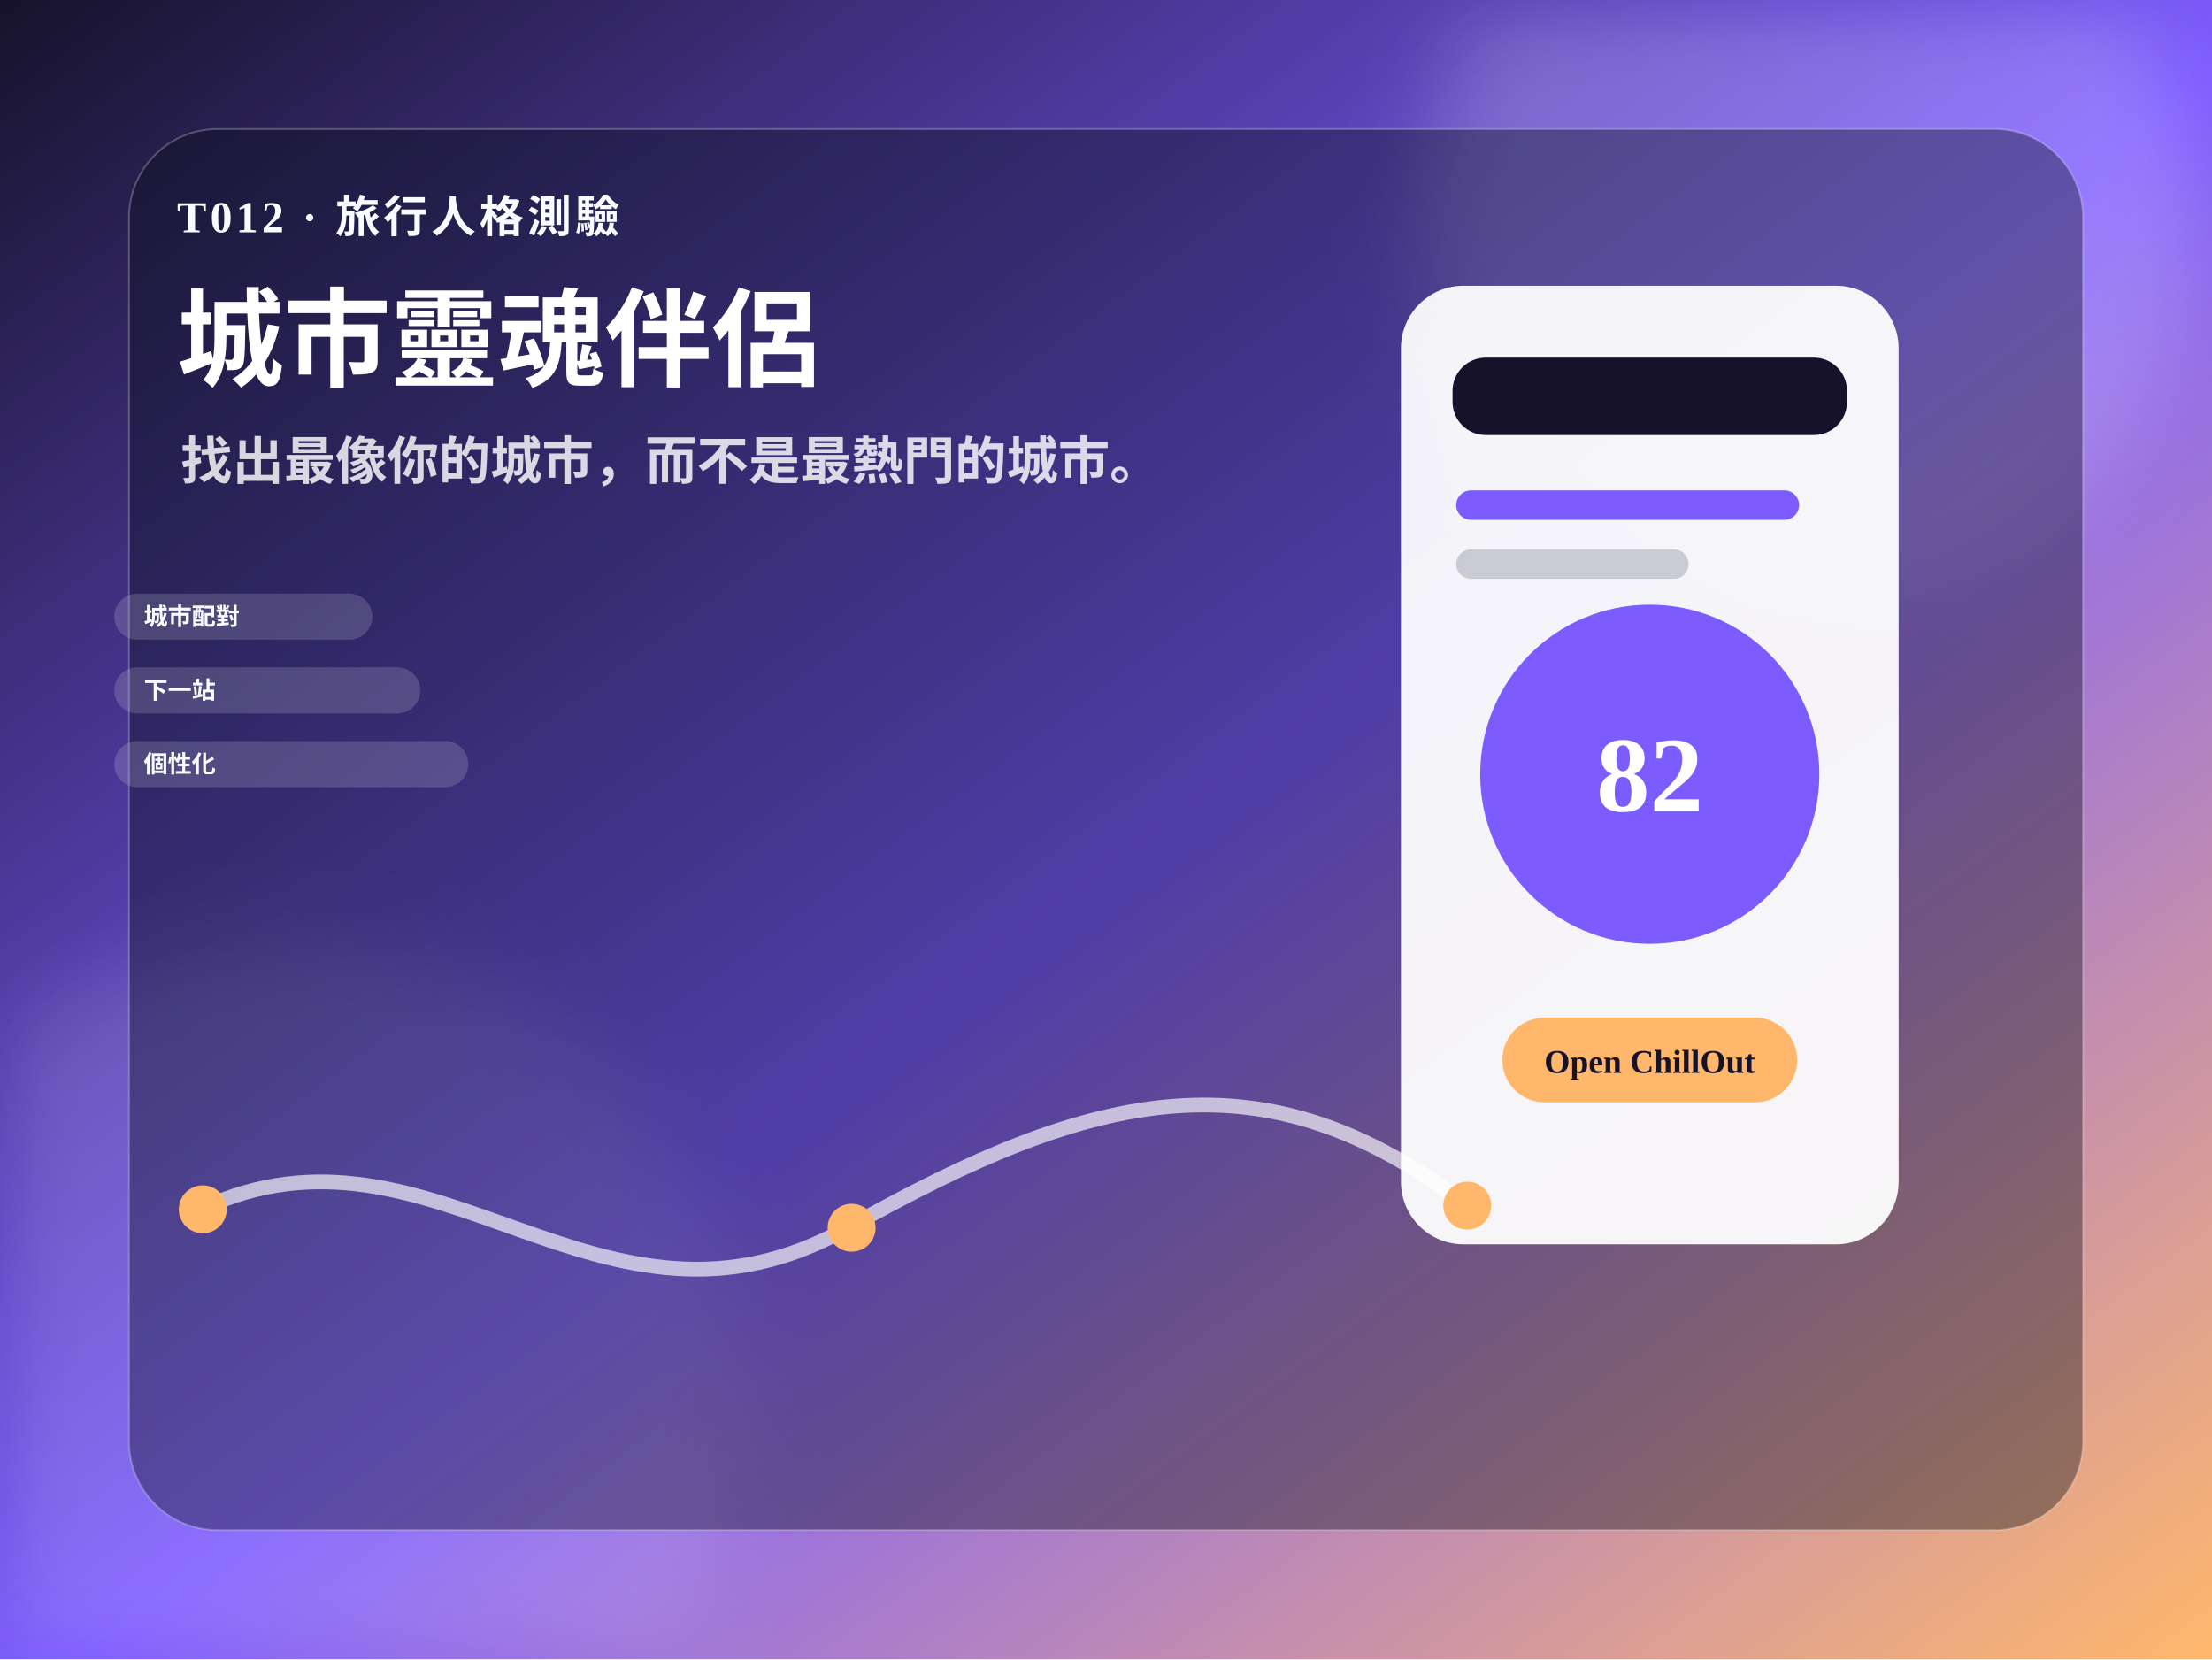
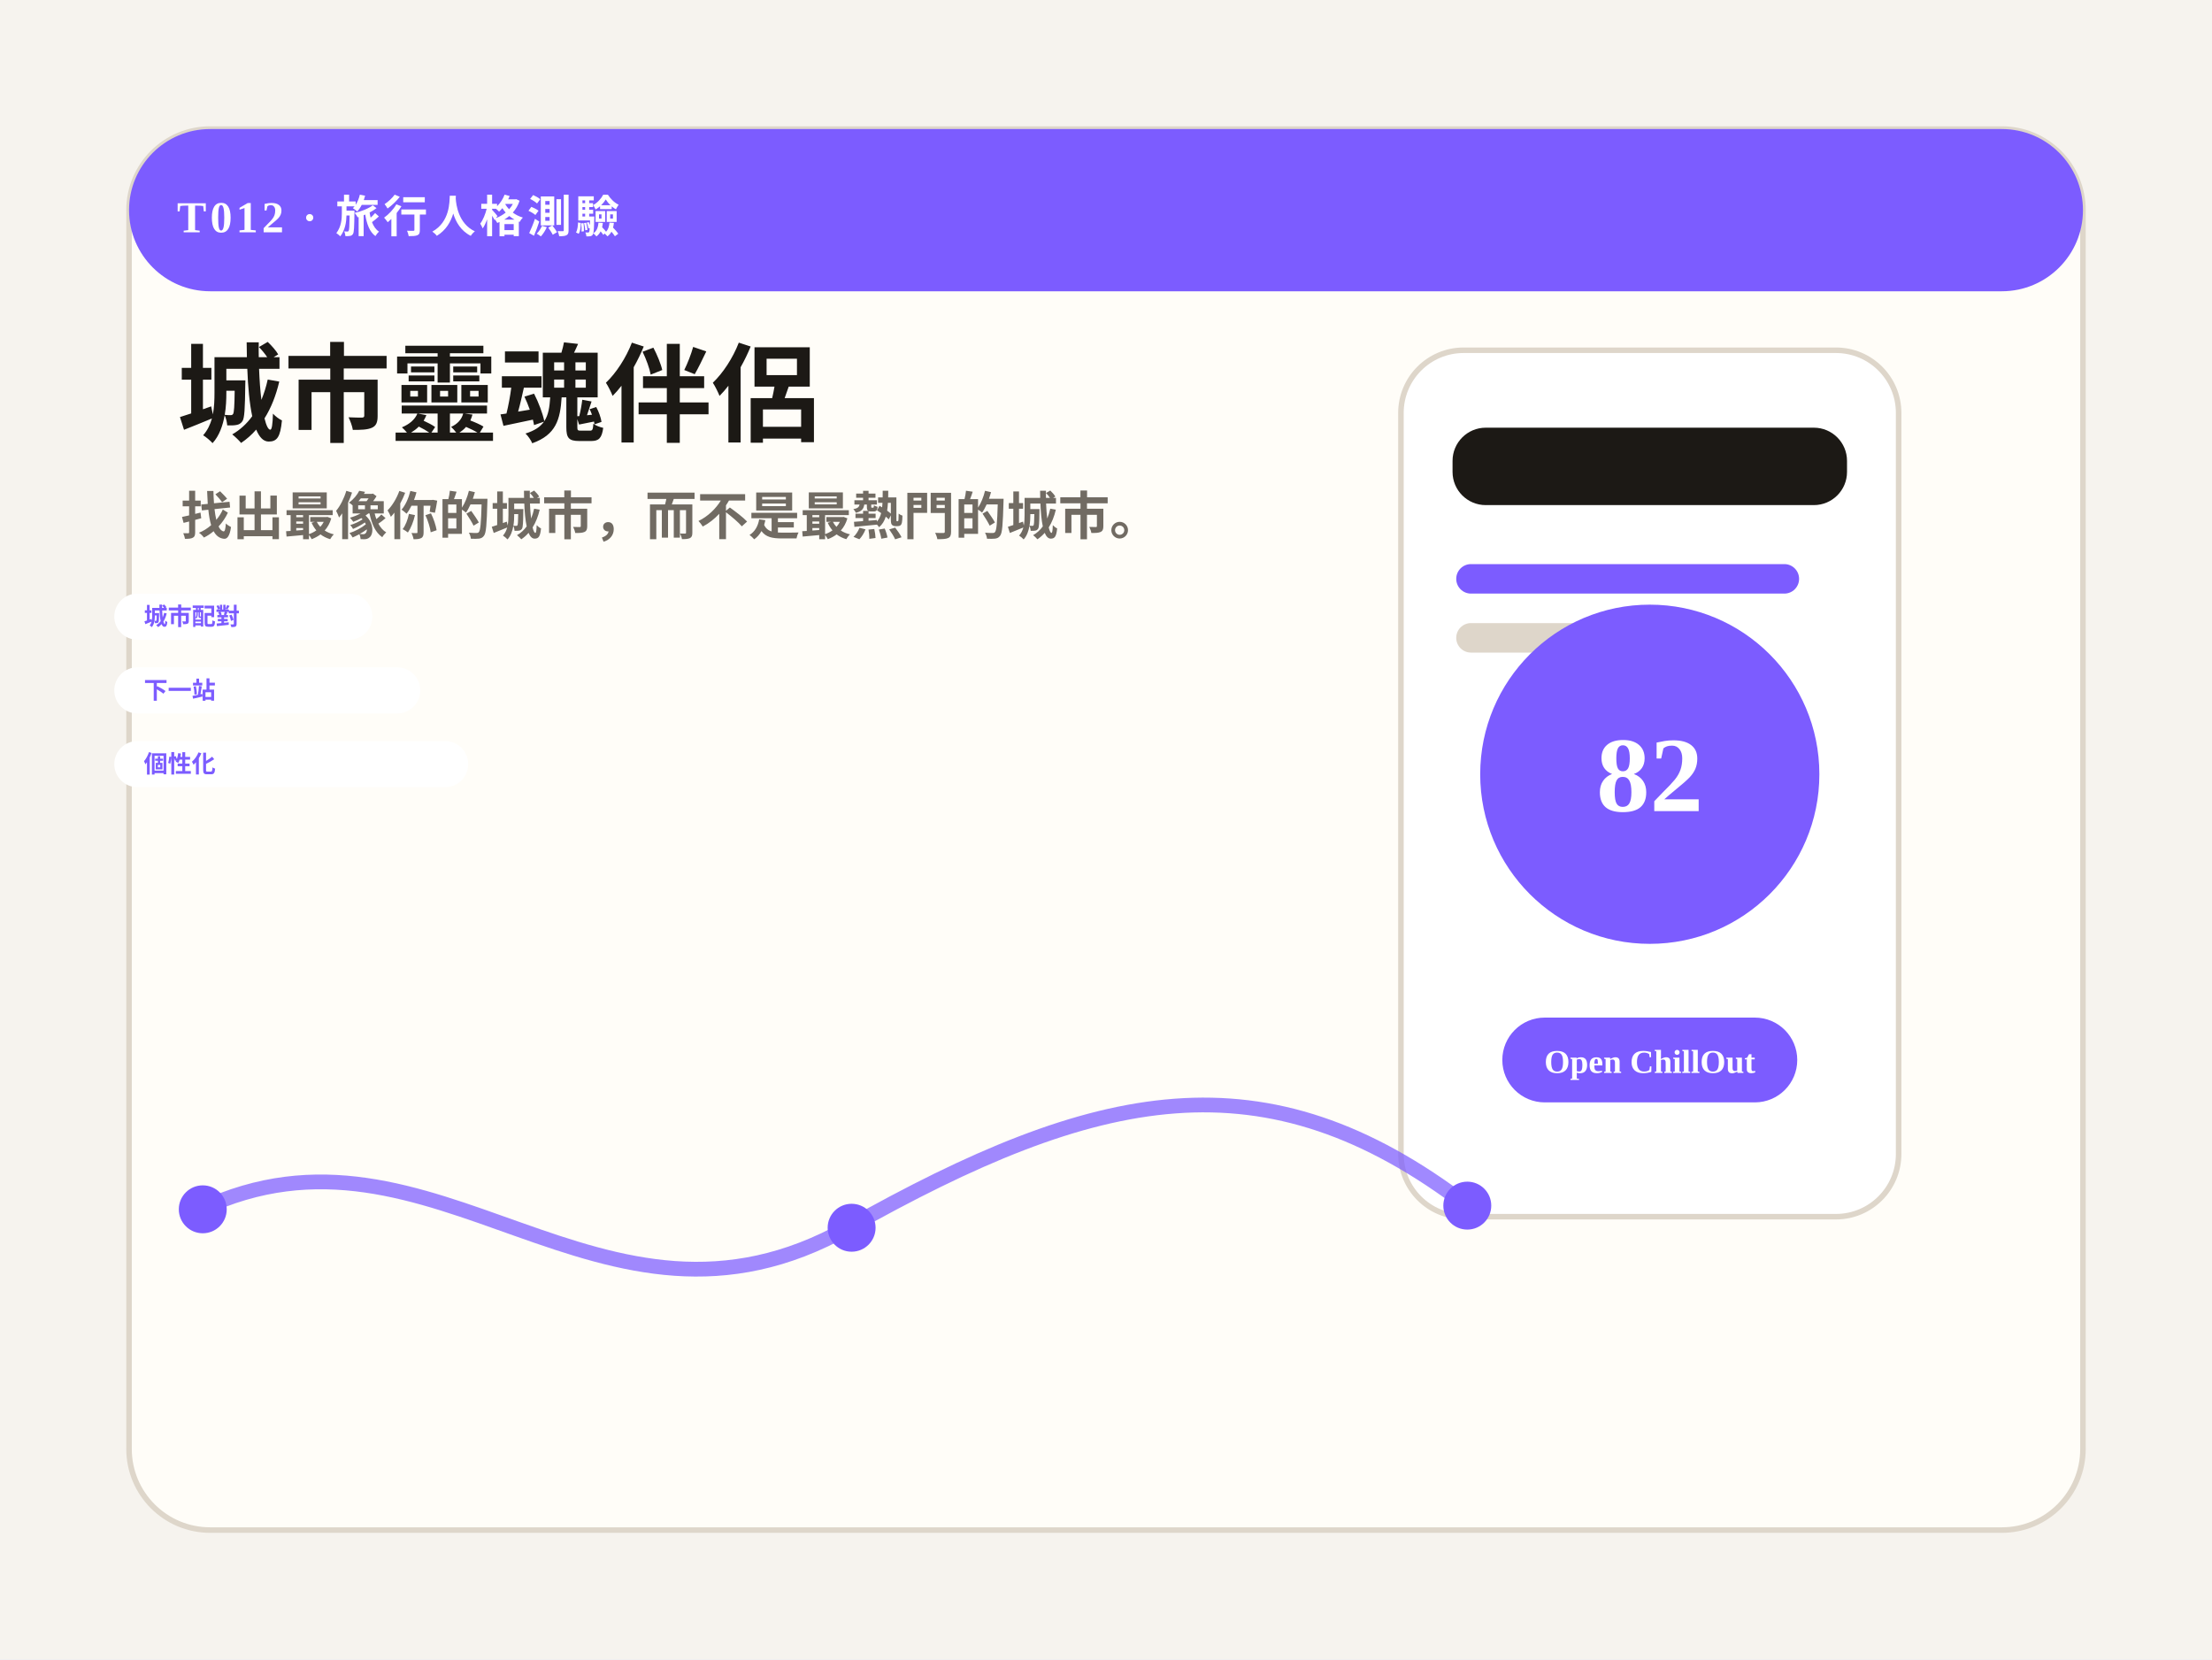
<svg xmlns="http://www.w3.org/2000/svg" width="1200" height="900" viewBox="0 0 1200 900" role="img" aria-label="城市靈魂伴侶">
-   <defs>
-     <linearGradient id="bg" x1="0" y1="0" x2="1" y2="1">
-       <stop offset="0" stop-color="#16122A" />
-       <stop offset=".52" stop-color="#7C5CFF" />
-       <stop offset="1" stop-color="#FFB86B" />
-     </linearGradient>
-     <filter id="soft" x="-20%" y="-20%" width="140%" height="140%">
-       <feGaussianBlur stdDeviation="22" />
-     </filter>
-   </defs>
-   <rect width="1200" height="900" fill="url(#bg)" />
-   <circle cx="980" cy="120" r="210" fill="rgba(255,255,255,.18)" filter="url(#soft)" />
-   <circle cx="155" cy="760" r="250" fill="rgba(255,255,255,.12)" filter="url(#soft)" />
-   <rect x="70" y="70" width="1060" height="760" rx="48" fill="rgba(8,14,24,.38)" stroke="rgba(255,255,255,.24)" />
-   <text x="96" y="126" font-size="24" fill="#F8FBFF" font-weight="800" letter-spacing="2">T012 · 旅行人格測驗</text>
-   <text x="96" y="205" font-size="58" fill="#FFFFFF" font-weight="900">城市靈魂伴侶</text>
-   <text x="98" y="260" font-size="28" fill="rgba(255,255,255,.82)" font-weight="700">找出最像你的城市，而不是最熱門的城市。</text>
-   <rect x="760" y="155" width="270" height="520" rx="34" fill="rgba(255,255,255,.94)" />
-   <rect x="788" y="194" width="214" height="42" rx="18" fill="#16122A" />
-   <rect x="790" y="266" width="186" height="16" rx="8" fill="#7C5CFF" />
-   <rect x="790" y="298" width="126" height="16" rx="8" fill="rgba(9,20,34,.18)" />
+   <rect width="1200" height="900" fill="#F6F3EE" />
+   <rect x="70" y="70" width="1060" height="760" rx="44" fill="#FFFDF8" stroke="#DED6CA" stroke-width="3" />
+   <rect x="70" y="70" width="1060" height="88" rx="44" fill="#7C5CFF" />
+   <text x="96" y="126" font-size="24" fill="#FFFFFF" font-weight="850" letter-spacing="2">T012 · 旅行人格測驗</text>
+   <text x="96" y="235" font-size="58" fill="#1C1915" font-weight="900">城市靈魂伴侶</text>
+   <text x="98" y="290" font-size="28" fill="#716B63" font-weight="700">找出最像你的城市，而不是最熱門的城市。</text>
+   <rect x="760" y="190" width="270" height="470" rx="34" fill="#FFFFFF" stroke="#DED6CA" stroke-width="3" />
+   <rect x="788" y="232" width="214" height="42" rx="18" fill="#1C1915" />
+   <rect x="790" y="306" width="186" height="16" rx="8" fill="#7C5CFF" />
+   <rect x="790" y="338" width="126" height="16" rx="8" fill="#DED6CA" />
  <circle cx="895" cy="420" r="92" fill="#7C5CFF" />
  <text x="895" y="440" font-size="58" text-anchor="middle" fill="#FFFFFF" font-weight="900">82</text>
-   <rect x="815" y="552" width="160" height="46" rx="23" fill="#FFB86B" />
-   <text x="895" y="582" font-size="18" text-anchor="middle" fill="#16122A" font-weight="900">Open ChillOut</text>
-   <rect x="62" y="322" width="140" height="25" rx="12.5" fill="rgba(255,255,255,.16)" />
-   <text x="78" y="339" font-size="13" fill="#F8FBFF" font-weight="700">城市配對</text>
-   <rect x="62" y="362" width="166" height="25" rx="12.5" fill="rgba(255,255,255,.16)" />
-   <text x="78" y="379" font-size="13" fill="#F8FBFF" font-weight="700">下一站</text>
-   <rect x="62" y="402" width="192" height="25" rx="12.5" fill="rgba(255,255,255,.16)" />
-   <text x="78" y="419" font-size="13" fill="#F8FBFF" font-weight="700">個性化</text>
-   <path d="M109 656 C236 596 325 742 460 666 S686 570 796 654" fill="none" stroke="rgba(255,255,255,.65)" stroke-width="8" stroke-linecap="round" />
-   <circle cx="110" cy="656" r="13" fill="#FFB86B" />
-   <circle cx="462" cy="666" r="13" fill="#FFB86B" />
-   <circle cx="796" cy="654" r="13" fill="#FFB86B" />
+   <rect x="815" y="552" width="160" height="46" rx="23" fill="#7C5CFF" />
+   <text x="895" y="582" font-size="18" text-anchor="middle" fill="#FFFFFF" font-weight="900">Open ChillOut</text>
+   <rect x="62" y="322" width="140" height="25" rx="12.5" fill="#FFFFFF" />
+   <text x="78" y="339" font-size="13" fill="#7C5CFF" font-weight="800">城市配對</text>
+   <rect x="62" y="362" width="166" height="25" rx="12.5" fill="#FFFFFF" />
+   <text x="78" y="379" font-size="13" fill="#7C5CFF" font-weight="800">下一站</text>
+   <rect x="62" y="402" width="192" height="25" rx="12.5" fill="#FFFFFF" />
+   <text x="78" y="419" font-size="13" fill="#7C5CFF" font-weight="800">個性化</text>
+   <path d="M109 656 C236 596 325 742 460 666 S686 570 796 654" fill="none" stroke="#7C5CFF" stroke-width="8" stroke-linecap="round" opacity=".72" />
+   <circle cx="110" cy="656" r="13" fill="#7C5CFF" />
+   <circle cx="462" cy="666" r="13" fill="#7C5CFF" />
+   <circle cx="796" cy="654" r="13" fill="#7C5CFF" />
</svg>
